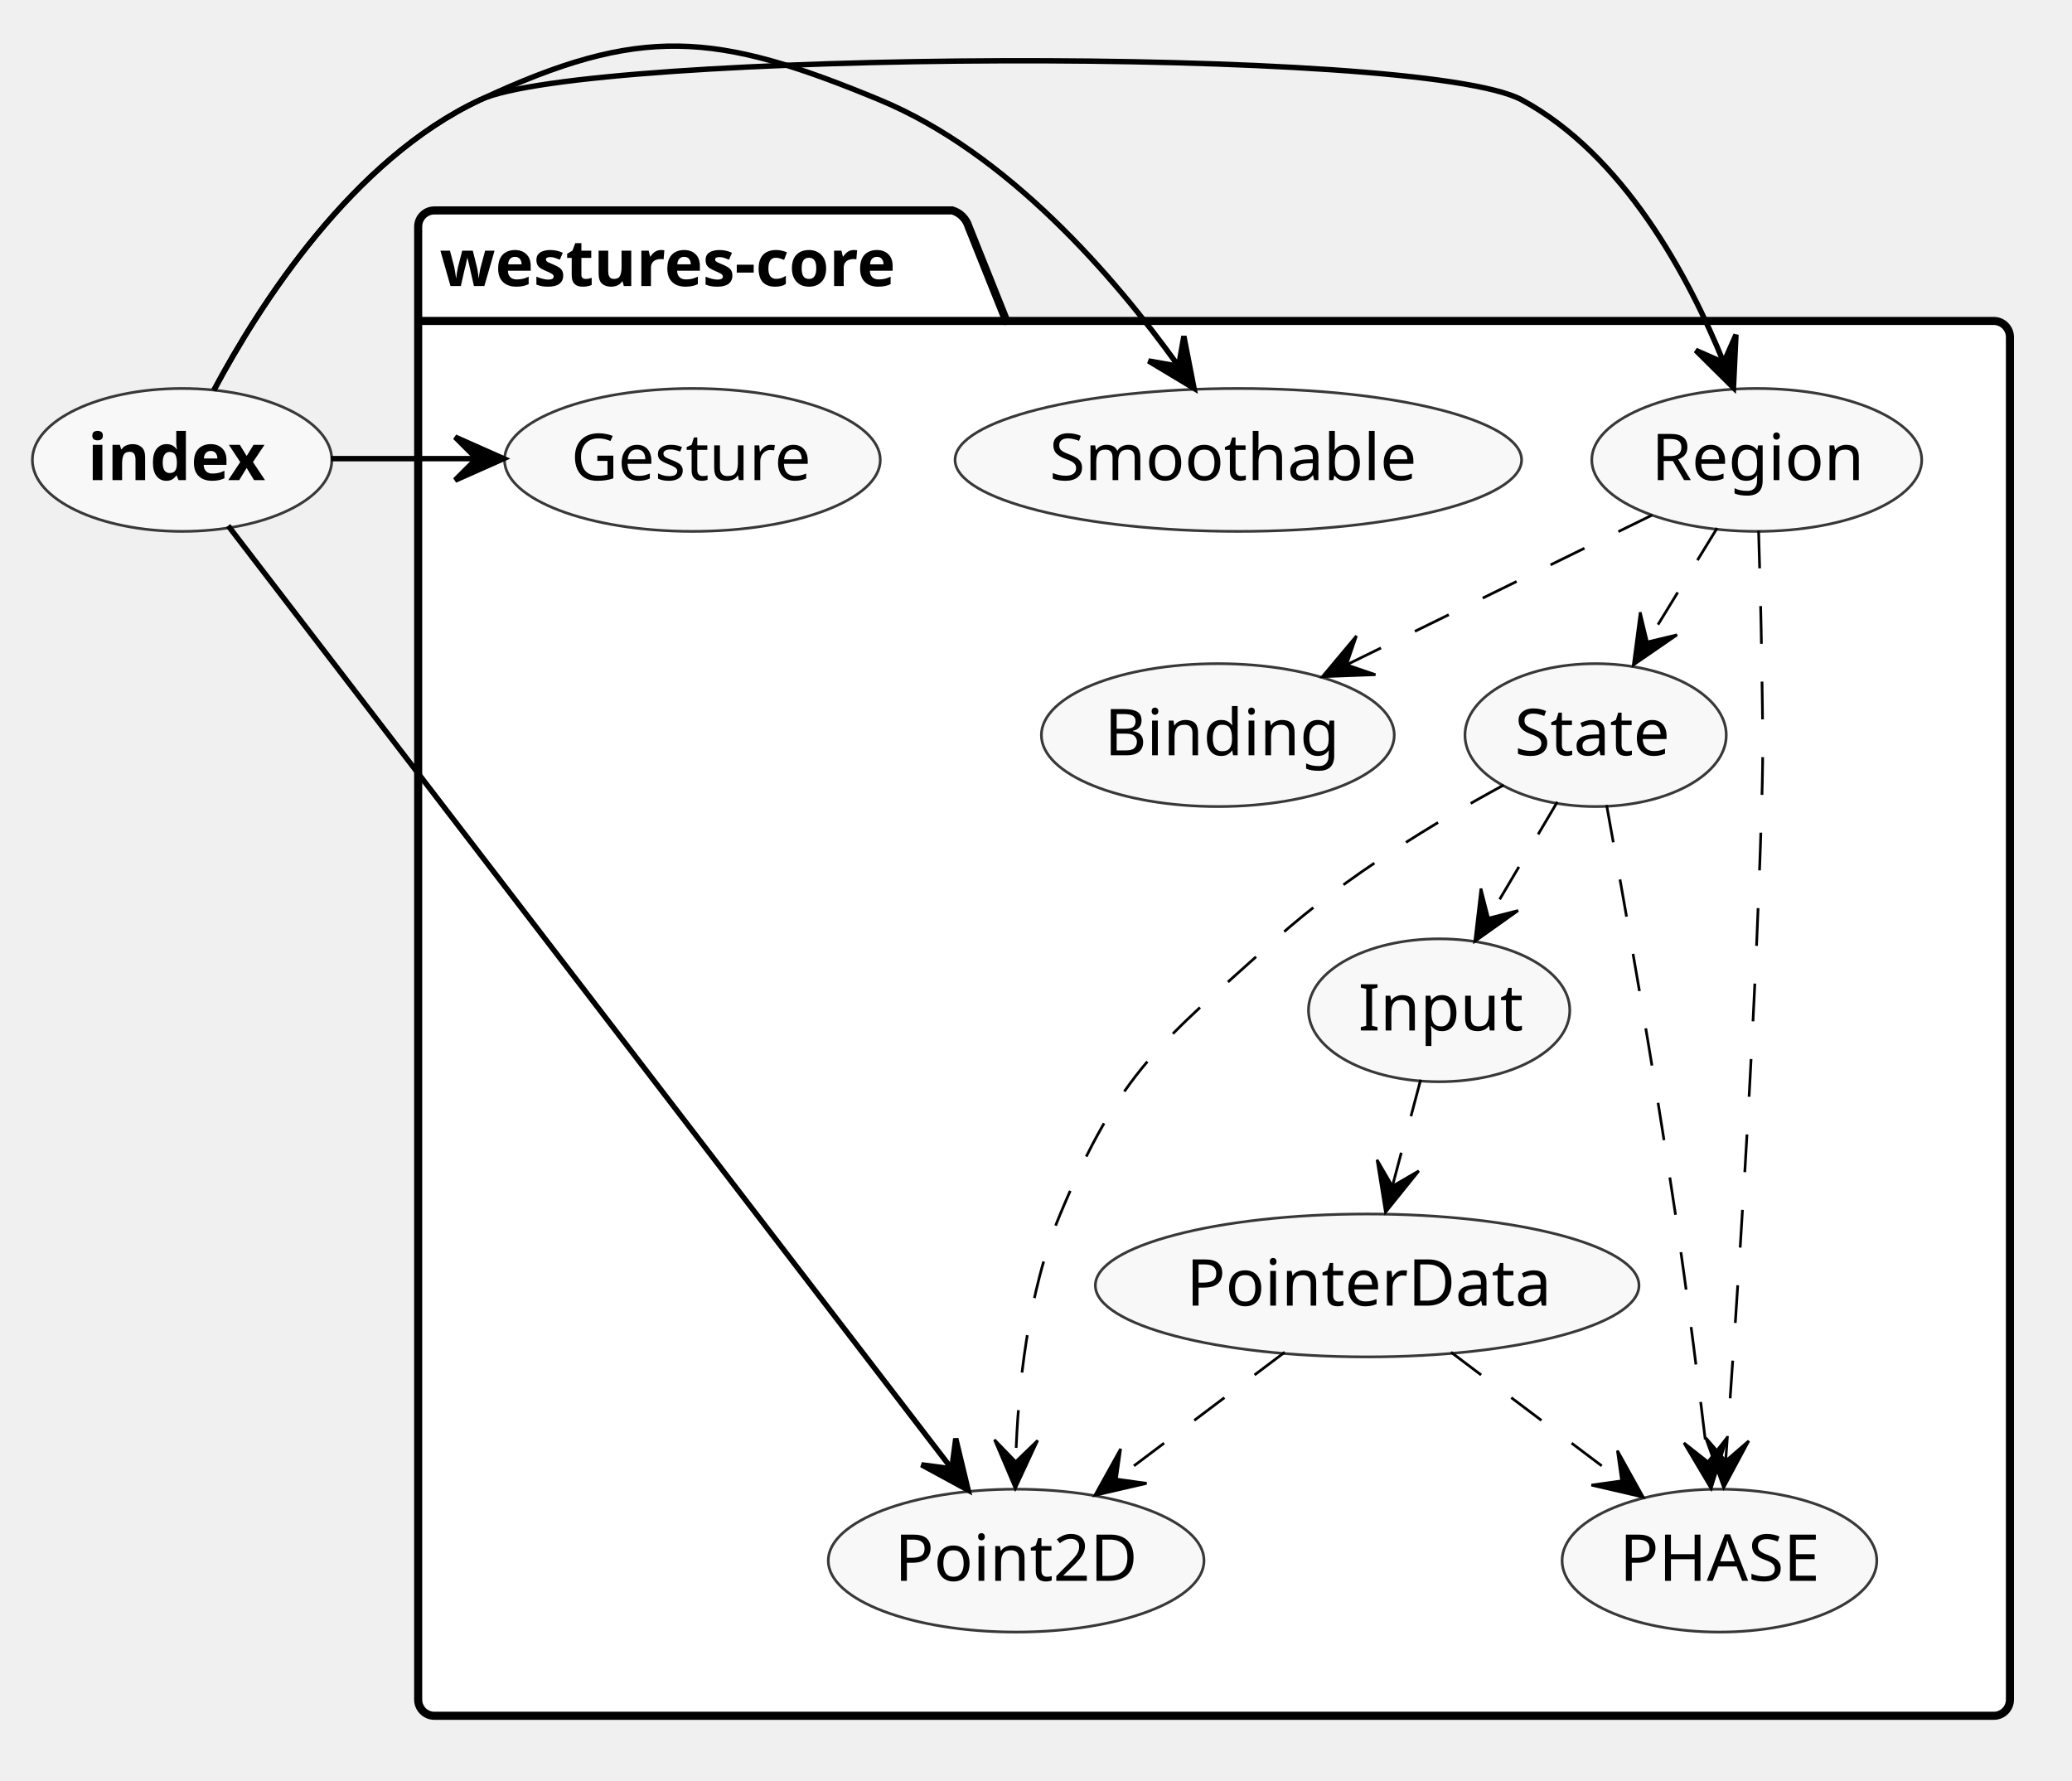
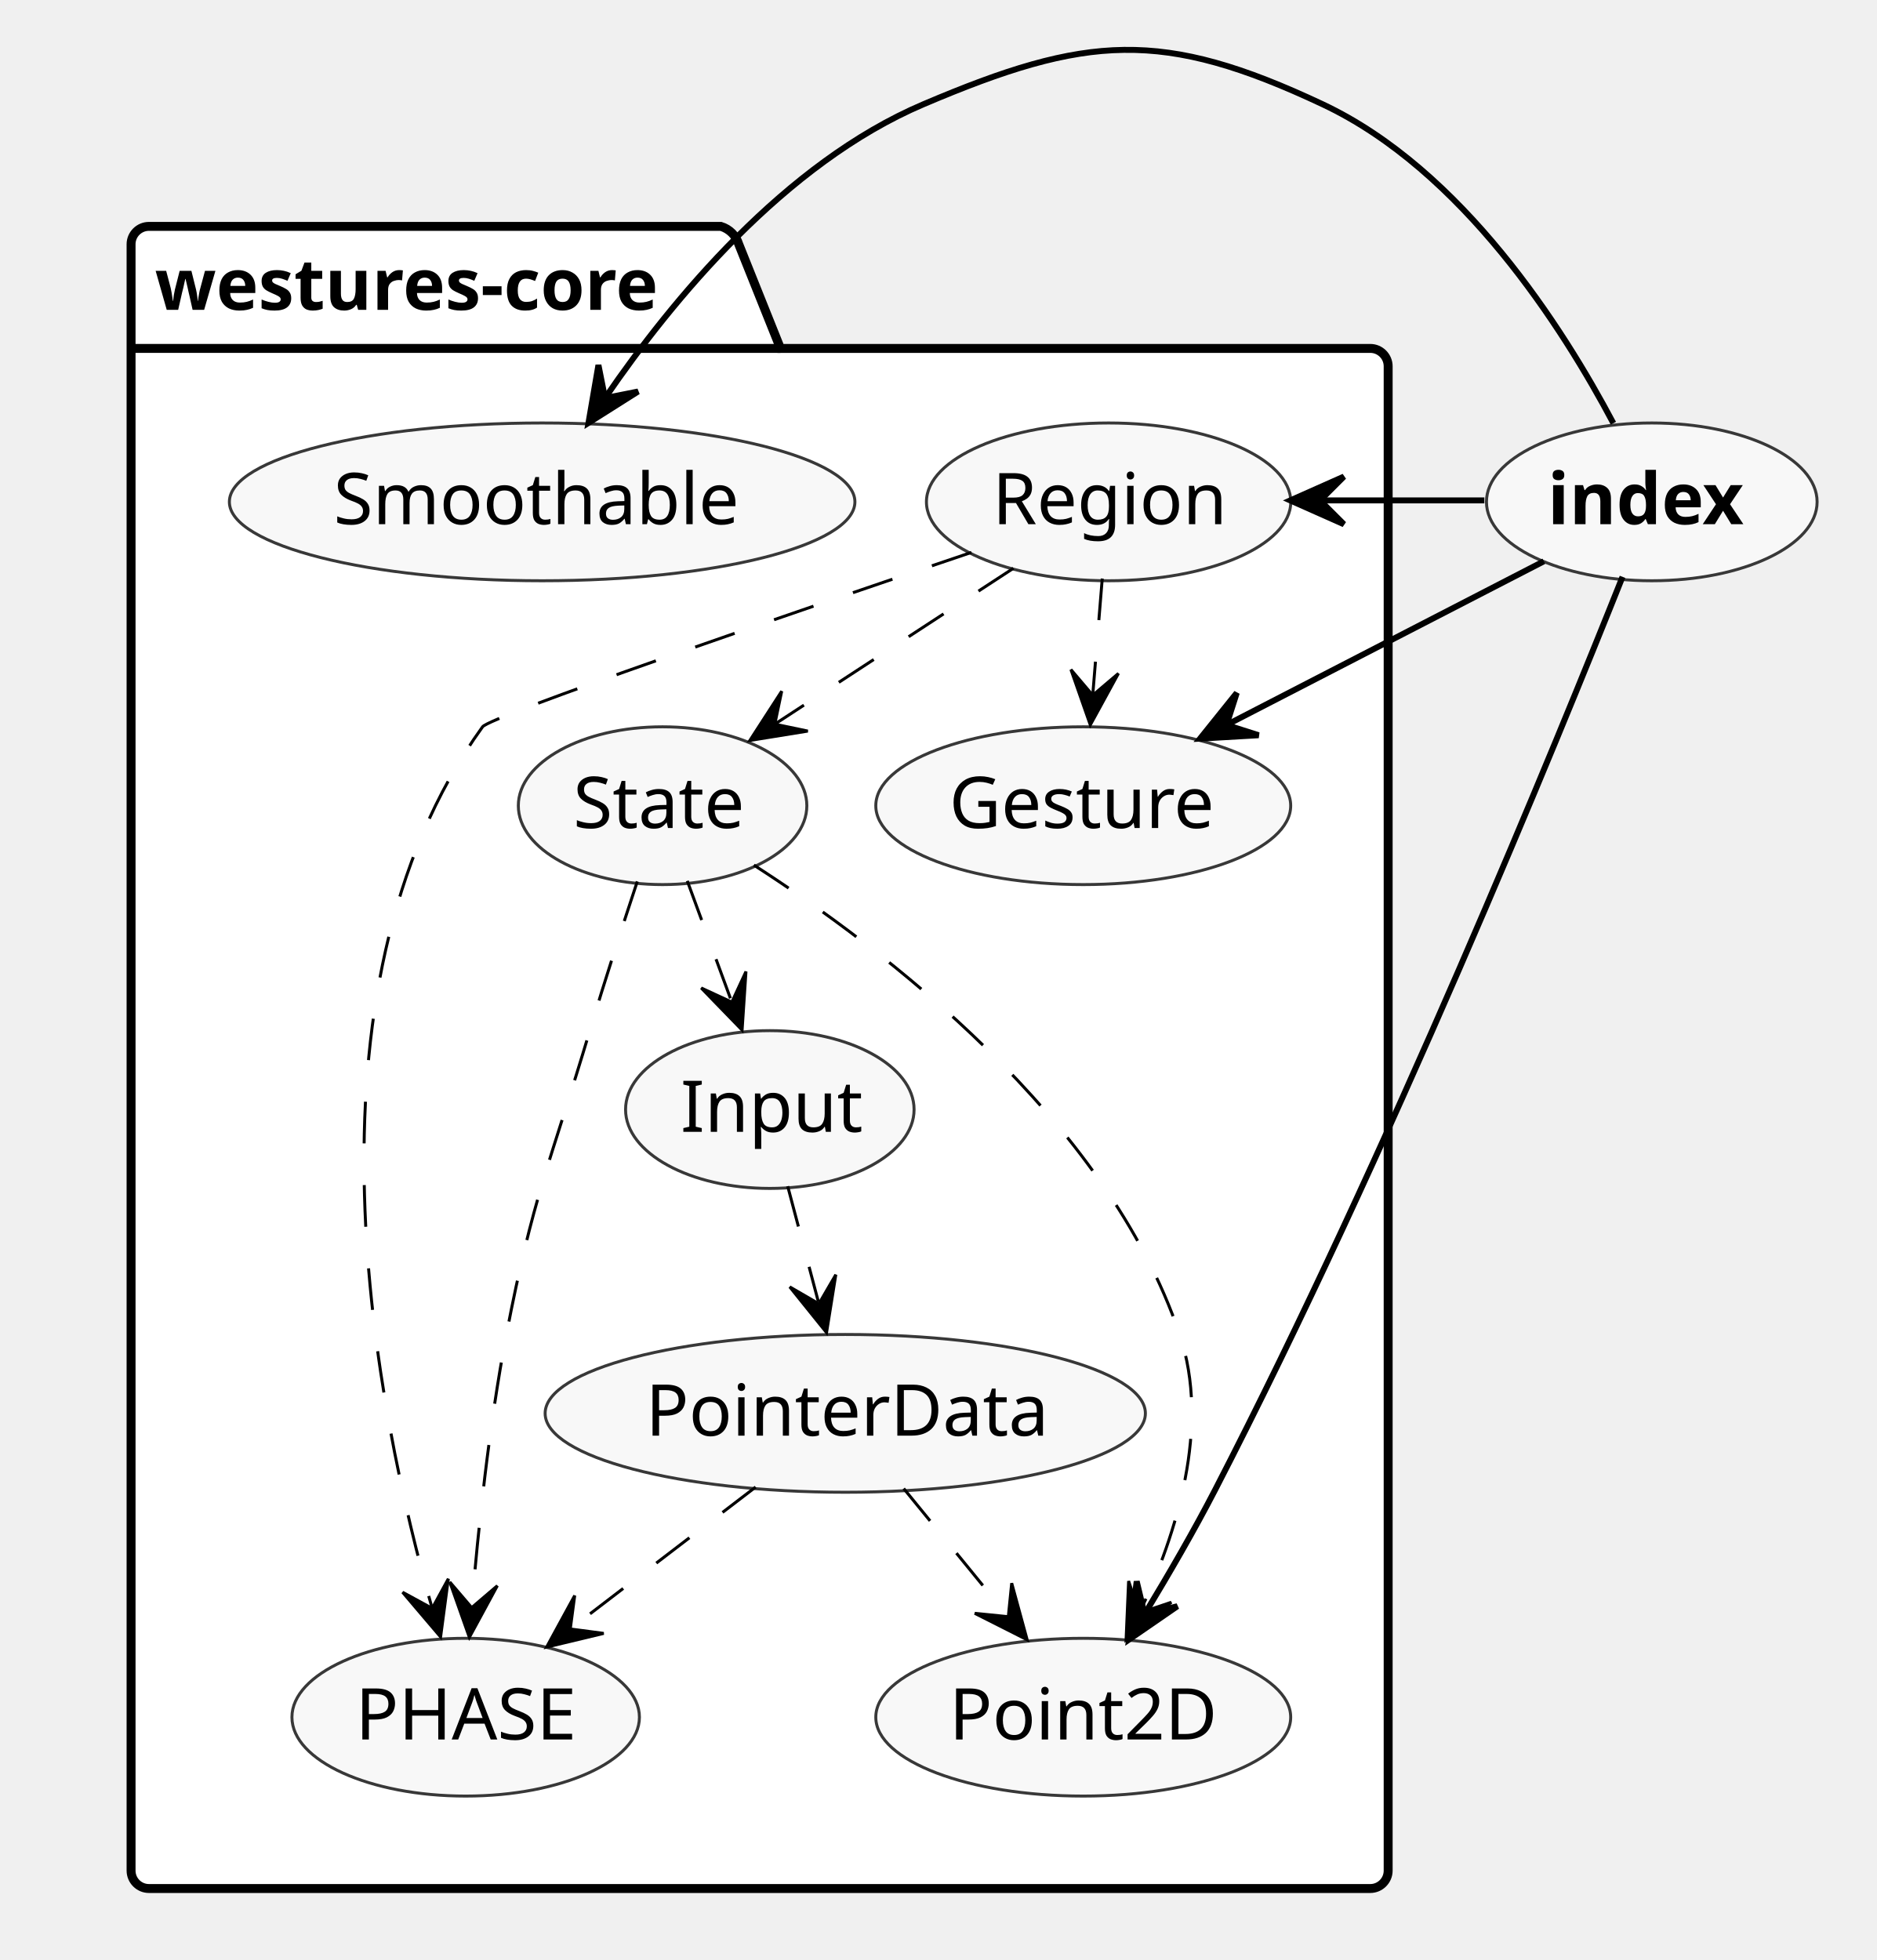
- <svg xmlns="http://www.w3.org/2000/svg" contentScriptType="application/ecmascript" contentStyleType="text/css" height="330px" preserveAspectRatio="none" style="width:384px;height:330px;" version="1.1" viewBox="0 0 384 330" width="384px" zoomAndPan="magnify">
+ <svg xmlns="http://www.w3.org/2000/svg" contentScriptType="application/ecmascript" contentStyleType="text/css" height="329px" preserveAspectRatio="none" style="width:315px;height:329px;" version="1.1" viewBox="0 0 315 329" width="315px" zoomAndPan="magnify">
  <defs />
  <g>
-     <path d="M80.5,39 L176.5,39 A4.5,4.5 0 0 1 179.5,42 L186.5,59.484 L369.5,59.484 A3,3 0 0 1 372.5,62.484 L372.5,315 A3,3 0 0 1 369.5,318 L80.5,318 A3,3 0 0 1 77.5,315 L77.5,42 A3,3 0 0 1 80.5,39 " fill="#FFFFFF" style="stroke: #000000; stroke-width: 1.5;" />
-     <line style="stroke: #000000; stroke-width: 1.5;" x1="77.5" x2="186.5" y1="59.484" y2="59.484" />
-     <text fill="#000000" font-family="Tahoma, sans-serif" font-size="12" font-weight="bold" lengthAdjust="spacingAndGlyphs" textLength="96" x="81.5" y="53.006">westures-core</text>
-     <ellipse cx="225.698" cy="136.242" fill="#F8F8F8" rx="32.699" ry="13.242" style="stroke: #383838; stroke-width: 0.5;" />
-     <text fill="#000000" font-family="Tahoma, sans-serif" font-size="12" lengthAdjust="spacingAndGlyphs" textLength="42" x="204.698" y="139.984">Binding</text>
-     <ellipse cx="128.32" cy="85.242" fill="#F8F8F8" rx="34.82" ry="13.242" style="stroke: #383838; stroke-width: 0.5;" />
-     <text fill="#000000" font-family="Tahoma, sans-serif" font-size="12" lengthAdjust="spacingAndGlyphs" textLength="45" x="105.82" y="88.984">Gesture</text>
-     <ellipse cx="266.713" cy="187.242" fill="#F8F8F8" rx="24.213" ry="13.242" style="stroke: #383838; stroke-width: 0.5;" />
-     <text fill="#000000" font-family="Tahoma, sans-serif" font-size="12" lengthAdjust="spacingAndGlyphs" textLength="30" x="251.713" y="190.984">Input</text>
-     <ellipse cx="318.663" cy="289.242" fill="#F8F8F8" rx="29.163" ry="13.242" style="stroke: #383838; stroke-width: 0.5;" />
-     <text fill="#000000" font-family="Tahoma, sans-serif" font-size="12" lengthAdjust="spacingAndGlyphs" textLength="37" x="300.163" y="292.984">PHASE</text>
-     <ellipse cx="188.32" cy="289.242" fill="#F8F8F8" rx="34.82" ry="13.242" style="stroke: #383838; stroke-width: 0.5;" />
-     <text fill="#000000" font-family="Tahoma, sans-serif" font-size="12" lengthAdjust="spacingAndGlyphs" textLength="45" x="165.82" y="292.984">Point2D</text>
-     <ellipse cx="253.376" cy="238.242" fill="#F8F8F8" rx="50.376" ry="13.242" style="stroke: #383838; stroke-width: 0.5;" />
-     <text fill="#000000" font-family="Tahoma, sans-serif" font-size="12" lengthAdjust="spacingAndGlyphs" textLength="67" x="219.876" y="241.984">PointerData</text>
-     <ellipse cx="325.577" cy="85.242" fill="#F8F8F8" rx="30.577" ry="13.242" style="stroke: #383838; stroke-width: 0.5;" />
-     <text fill="#000000" font-family="Tahoma, sans-serif" font-size="12" lengthAdjust="spacingAndGlyphs" textLength="39" x="306.077" y="88.984">Region</text>
-     <ellipse cx="229.498" cy="85.242" fill="#F8F8F8" rx="52.498" ry="13.242" style="stroke: #383838; stroke-width: 0.5;" />
-     <text fill="#000000" font-family="Tahoma, sans-serif" font-size="12" lengthAdjust="spacingAndGlyphs" textLength="70" x="194.498" y="88.984">Smoothable</text>
-     <ellipse cx="295.713" cy="136.242" fill="#F8F8F8" rx="24.213" ry="13.242" style="stroke: #383838; stroke-width: 0.5;" />
-     <text fill="#000000" font-family="Tahoma, sans-serif" font-size="12" lengthAdjust="spacingAndGlyphs" textLength="30" x="280.713" y="139.984">State</text>
-     <ellipse cx="33.749" cy="85.242" fill="#F8F8F8" rx="27.749" ry="13.242" style="stroke: #383838; stroke-width: 0.5;" />
-     <text fill="#000000" font-family="Tahoma, sans-serif" font-size="12" font-weight="bold" lengthAdjust="spacingAndGlyphs" textLength="35" x="16.249" y="88.984">index</text>
-     <path d="M61.332,85 C70.335,85 79.338,85 88.34,85 " fill="none" id="&lt;b&gt;index&lt;/b&gt;-Gesture" style="stroke: #000000; stroke-width: 1.0;" />
-     <polygon fill="#000000" points="93.342,85,84.342,81,88.342,85,84.342,89,93.342,85" style="stroke: #000000; stroke-width: 1.0;" />
-     <path d="M42.278,97.439 C68.477,131.582 146.16,232.822 176.329,272.138 " fill="none" id="&lt;b&gt;index&lt;/b&gt;-Point2D" style="stroke: #000000; stroke-width: 1.0;" />
-     <polygon fill="#000000" points="179.433,276.183,177.128,266.608,176.389,272.216,170.781,271.478,179.433,276.183" style="stroke: #000000; stroke-width: 1.0;" />
-     <path d="M39.64,72.316 C48.178,56.326 65.301,29.589 89,18.5 C108.423,9.411 263.137,8.299 282,18.5 C300.915,28.73 312.923,51.156 319.423,67.134 " fill="none" id="&lt;b&gt;index&lt;/b&gt;-Region" style="stroke: #000000; stroke-width: 1.0;" />
-     <polygon fill="#000000" points="321.265,71.865,321.727,62.027,319.451,67.206,314.272,64.929,321.265,71.865" style="stroke: #000000; stroke-width: 1.0;" />
-     <path d="M39.64,72.316 C48.178,56.326 65.301,29.589 89,18.5 C118.789,4.561 132.615,5.914 163,18.5 C186.853,28.38 206.612,51.428 218.233,67.606 " fill="none" id="&lt;b&gt;index&lt;/b&gt;-Smoothable" style="stroke: #000000; stroke-width: 1.0;" />
-     <polygon fill="#000000" points="221.291,71.971,219.403,62.305,218.422,67.876,212.851,66.895,221.291,71.971" style="stroke: #000000; stroke-width: 1.0;" />
-     <path d="M263.287,200.112 C261.736,205.958 259.846,213.079 258.143,219.501 " fill="none" id="Input-PointerData" style="stroke: #000000; stroke-width: 0.5; stroke-dasharray: 7.0,7.0;" />
-     <polygon fill="#000000" points="256.767,224.687,262.942,217.014,258.05,219.854,255.21,214.962,256.767,224.687" style="stroke: #000000; stroke-width: 0.5;" />
-     <path d="M268.904,250.612 C278.365,257.744 290.527,266.913 300.44,274.385 " fill="none" id="PointerData-PHASE" style="stroke: #000000; stroke-width: 0.5; stroke-dasharray: 7.0,7.0;" />
-     <polygon fill="#000000" points="304.536,277.473,299.757,268.861,300.543,274.463,294.942,275.25,304.536,277.473" style="stroke: #000000; stroke-width: 0.5;" />
-     <path d="M238.096,250.612 C228.767,257.645 216.81,266.658 206.975,274.073 " fill="none" id="PointerData-Point2D" style="stroke: #000000; stroke-width: 0.5; stroke-dasharray: 7.0,7.0;" />
-     <polygon fill="#000000" points="202.903,277.142,212.498,274.919,206.896,274.132,207.682,268.531,202.903,277.142" style="stroke: #000000; stroke-width: 0.5;" />
-     <path d="M306.219,95.448 C290.137,103.328 267.132,114.6 249.793,123.097 " fill="none" id="Region-Binding" style="stroke: #000000; stroke-width: 0.5; stroke-dasharray: 7.0,7.0;" />
-     <polygon fill="#000000" points="245.063,125.414,254.905,125.045,249.553,123.213,251.384,117.861,245.063,125.414" style="stroke: #000000; stroke-width: 0.5;" />
-     <path d="M325.917,98.332 C326.139,105.526 326.389,114.776 326.5,123 C326.656,134.555 326.832,137.449 326.5,149 C325.242,192.761 321.76,244.177 319.83,270.511 " fill="none" id="Region-PHASE" style="stroke: #000000; stroke-width: 0.5; stroke-dasharray: 7.0,7.0;" />
-     <polygon fill="#000000" points="319.443,275.738,324.096,267.058,319.812,270.752,316.118,266.468,319.443,275.738" style="stroke: #000000; stroke-width: 0.5;" />
-     <path d="M318.238,97.862 C314.405,104.121 309.645,111.896 305.472,118.712 " fill="none" id="Region-State" style="stroke: #000000; stroke-width: 0.5; stroke-dasharray: 7.0,7.0;" />
-     <polygon fill="#000000" points="302.695,123.248,310.805,117.66,305.305,118.983,303.982,113.484,302.695,123.248" style="stroke: #000000; stroke-width: 0.5;" />
-     <path d="M288.627,148.612 C284.871,154.959 280.161,162.918 276.052,169.86 " fill="none" id="State-Input" style="stroke: #000000; stroke-width: 0.5; stroke-dasharray: 7.0,7.0;" />
-     <polygon fill="#000000" points="273.323,174.471,281.348,168.762,275.869,170.168,274.463,164.688,273.323,174.471" style="stroke: #000000; stroke-width: 0.5;" />
-     <path d="M297.751,149.217 C300.84,166.186 306.467,197.866 310.5,225 C312.798,240.458 315.004,258.113 316.515,270.793 " fill="none" id="State-PHASE" style="stroke: #000000; stroke-width: 0.5; stroke-dasharray: 7.0,7.0;" />
-     <polygon fill="#000000" points="317.119,275.901,320.036,266.494,316.533,270.936,312.091,267.433,317.119,275.901" style="stroke: #000000; stroke-width: 0.5;" />
-     <path d="M278.673,145.502 C266.254,152.243 249.35,162.433 236.5,174 C215.09,193.273 207.604,198.419 196.5,225 C190.402,239.599 188.626,257.626 188.244,270.652 " fill="none" id="State-Point2D" style="stroke: #000000; stroke-width: 0.5; stroke-dasharray: 7.0,7.0;" />
-     <polygon fill="#000000" points="188.157,275.903,192.306,266.971,188.24,270.904,184.307,266.838,188.157,275.903" style="stroke: #000000; stroke-width: 0.5;" />
+     <path d="M25,38 L121,38 A4.5,4.5 0 0 1 124,41 L131,58.484 L230,58.484 A3,3 0 0 1 233,61.484 L233,314 A3,3 0 0 1 230,317 L25,317 A3,3 0 0 1 22,314 L22,41 A3,3 0 0 1 25,38 " fill="#FFFFFF" style="stroke: #000000; stroke-width: 1.5;" />
+     <line style="stroke: #000000; stroke-width: 1.5;" x1="22" x2="131" y1="58.484" y2="58.484" />
+     <text fill="#000000" font-family="Tahoma, sans-serif" font-size="12" font-weight="bold" lengthAdjust="spacingAndGlyphs" textLength="96" x="26" y="52.006">westures-core</text>
+     <ellipse cx="181.82" cy="135.242" fill="#F8F8F8" rx="34.82" ry="13.242" style="stroke: #383838; stroke-width: 0.5;" />
+     <text fill="#000000" font-family="Tahoma, sans-serif" font-size="12" lengthAdjust="spacingAndGlyphs" textLength="45" x="159.32" y="138.984">Gesture</text>
+     <ellipse cx="129.213" cy="186.242" fill="#F8F8F8" rx="24.213" ry="13.242" style="stroke: #383838; stroke-width: 0.5;" />
+     <text fill="#000000" font-family="Tahoma, sans-serif" font-size="12" lengthAdjust="spacingAndGlyphs" textLength="30" x="114.213" y="189.984">Input</text>
+     <ellipse cx="78.163" cy="288.242" fill="#F8F8F8" rx="29.163" ry="13.242" style="stroke: #383838; stroke-width: 0.5;" />
+     <text fill="#000000" font-family="Tahoma, sans-serif" font-size="12" lengthAdjust="spacingAndGlyphs" textLength="37" x="59.663" y="291.984">PHASE</text>
+     <ellipse cx="181.82" cy="288.242" fill="#F8F8F8" rx="34.82" ry="13.242" style="stroke: #383838; stroke-width: 0.5;" />
+     <text fill="#000000" font-family="Tahoma, sans-serif" font-size="12" lengthAdjust="spacingAndGlyphs" textLength="45" x="159.32" y="291.984">Point2D</text>
+     <ellipse cx="141.876" cy="237.242" fill="#F8F8F8" rx="50.376" ry="13.242" style="stroke: #383838; stroke-width: 0.5;" />
+     <text fill="#000000" font-family="Tahoma, sans-serif" font-size="12" lengthAdjust="spacingAndGlyphs" textLength="67" x="108.376" y="240.984">PointerData</text>
+     <ellipse cx="186.077" cy="84.242" fill="#F8F8F8" rx="30.577" ry="13.242" style="stroke: #383838; stroke-width: 0.5;" />
+     <text fill="#000000" font-family="Tahoma, sans-serif" font-size="12" lengthAdjust="spacingAndGlyphs" textLength="39" x="166.577" y="87.984">Region</text>
+     <ellipse cx="90.998" cy="84.242" fill="#F8F8F8" rx="52.498" ry="13.242" style="stroke: #383838; stroke-width: 0.5;" />
+     <text fill="#000000" font-family="Tahoma, sans-serif" font-size="12" lengthAdjust="spacingAndGlyphs" textLength="70" x="55.998" y="87.984">Smoothable</text>
+     <ellipse cx="111.213" cy="135.242" fill="#F8F8F8" rx="24.213" ry="13.242" style="stroke: #383838; stroke-width: 0.5;" />
+     <text fill="#000000" font-family="Tahoma, sans-serif" font-size="12" lengthAdjust="spacingAndGlyphs" textLength="30" x="96.213" y="138.984">State</text>
+     <ellipse cx="277.249" cy="84.242" fill="#F8F8F8" rx="27.749" ry="13.242" style="stroke: #383838; stroke-width: 0.5;" />
+     <text fill="#000000" font-family="Tahoma, sans-serif" font-size="12" font-weight="bold" lengthAdjust="spacingAndGlyphs" textLength="35" x="259.749" y="87.984">index</text>
+     <path d="M259.131,94.217 C244.098,101.971 222.471,113.126 205.941,121.652 " fill="none" id="&lt;b&gt;index&lt;/b&gt;-Gesture" style="stroke: #000000; stroke-width: 1.0;" />
+     <polygon fill="#000000" points="201.423,123.982,211.255,123.413,205.867,121.691,207.589,116.302,201.423,123.982" style="stroke: #000000; stroke-width: 1.0;" />
+     <path d="M272.338,96.828 C261.411,124.242 232.878,194.052 204,250 C200.449,256.88 196.169,264.25 192.332,270.588 " fill="none" id="&lt;b&gt;index&lt;/b&gt;-Point2D" style="stroke: #000000; stroke-width: 1.0;" />
+     <polygon fill="#000000" points="189.504,275.208,197.615,269.621,192.115,270.943,190.792,265.443,189.504,275.208" style="stroke: #000000; stroke-width: 1.0;" />
+     <path d="M249.146,84 C239.984,84 230.822,84 221.66,84 " fill="none" id="&lt;b&gt;index&lt;/b&gt;-Region" style="stroke: #000000; stroke-width: 1.0;" />
+     <polygon fill="#000000" points="216.57,84,225.57,88,221.57,84,225.57,80,216.57,84" style="stroke: #000000; stroke-width: 1.0;" />
+     <path d="M270.8,71.042 C262.324,55.026 245.452,28.537 222,17.5 C195.057,4.82 182.401,5.842 155,17.5 C131.685,27.42 112.753,50.459 101.686,66.624 " fill="none" id="&lt;b&gt;index&lt;/b&gt;-Smoothable" style="stroke: #000000; stroke-width: 1.0;" />
+     <polygon fill="#000000" points="98.776,70.984,107.1,65.719,101.552,66.825,100.446,61.278,98.776,70.984" style="stroke: #000000; stroke-width: 1.0;" />
+     <path d="M132.213,199.112 C133.764,204.958 135.654,212.079 137.357,218.501 " fill="none" id="Input-PointerData" style="stroke: #000000; stroke-width: 0.5; stroke-dasharray: 7.0,7.0;" />
+     <polygon fill="#000000" points="138.733,223.687,140.29,213.962,137.45,218.854,132.558,216.014,138.733,223.687" style="stroke: #000000; stroke-width: 0.5;" />
+     <path d="M126.833,249.612 C117.518,256.744 105.543,265.913 95.782,273.385 " fill="none" id="PointerData-PHASE" style="stroke: #000000; stroke-width: 0.5; stroke-dasharray: 7.0,7.0;" />
+     <polygon fill="#000000" points="91.749,276.473,101.327,274.178,95.719,273.434,96.464,267.826,91.749,276.473" style="stroke: #000000; stroke-width: 0.5;" />
+     <path d="M151.683,249.862 C156.891,256.241 163.384,264.196 169.024,271.105 " fill="none" id="PointerData-Point2D" style="stroke: #000000; stroke-width: 0.5; stroke-dasharray: 7.0,7.0;" />
+     <polygon fill="#000000" points="172.406,275.248,169.813,265.746,169.244,271.375,163.616,270.806,172.406,275.248" style="stroke: #000000; stroke-width: 0.5;" />
+     <path d="M185.011,97.112 C184.534,102.958 183.953,110.079 183.429,116.501 " fill="none" id="Region-Gesture" style="stroke: #000000; stroke-width: 0.5; stroke-dasharray: 7.0,7.0;" />
+     <polygon fill="#000000" points="183.005,121.687,187.725,113.043,183.412,116.704,179.751,112.391,183.005,121.687" style="stroke: #000000; stroke-width: 0.5;" />
+     <path d="M163.048,92.726 C132.531,103.05 82.26,120.257 81,122 C48.663,166.745 63.306,237.613 72.527,269.928 " fill="none" id="Region-PHASE" style="stroke: #000000; stroke-width: 0.5; stroke-dasharray: 7.0,7.0;" />
+     <polygon fill="#000000" points="73.952,274.773,75.25,265.01,72.541,269.976,67.575,267.268,73.952,274.773" style="stroke: #000000; stroke-width: 0.5;" />
+     <path d="M170.094,95.392 C158.452,102.998 142.598,113.356 130.242,121.429 " fill="none" id="Region-State" style="stroke: #000000; stroke-width: 0.5; stroke-dasharray: 7.0,7.0;" />
+     <polygon fill="#000000" points="125.862,124.29,135.584,122.717,130.048,121.555,131.209,116.019,125.862,124.29" style="stroke: #000000; stroke-width: 0.5;" />
+     <path d="M115.357,147.862 C117.579,153.91 120.321,161.375 122.763,168.021 " fill="none" id="State-Input" style="stroke: #000000; stroke-width: 0.5; stroke-dasharray: 7.0,7.0;" />
+     <polygon fill="#000000" points="124.558,172.907,125.209,163.08,122.834,168.214,117.7,165.839,124.558,172.907" style="stroke: #000000; stroke-width: 0.5;" />
+     <path d="M106.97,147.954 C104.572,155.18 101.517,164.59 99,173 C92.261,195.519 89.423,200.915 85,224 C82.065,239.321 80.234,256.99 79.184,269.711 " fill="none" id="State-PHASE" style="stroke: #000000; stroke-width: 0.5; stroke-dasharray: 7.0,7.0;" />
+     <polygon fill="#000000" points="78.781,274.838,83.475,266.179,79.173,269.853,75.499,265.552,78.781,274.838" style="stroke: #000000; stroke-width: 0.5;" />
+     <path d="M126.531,145.209 C148.047,159.064 185.669,187.575 198,224 C203.239,239.475 197.435,257.597 191.402,270.422 " fill="none" id="State-Point2D" style="stroke: #000000; stroke-width: 0.5; stroke-dasharray: 7.0,7.0;" />
+     <polygon fill="#000000" points="189.013,275.231,196.6,268.951,191.238,270.753,189.436,265.391,189.013,275.231" style="stroke: #000000; stroke-width: 0.5;" />
  </g>
</svg>
